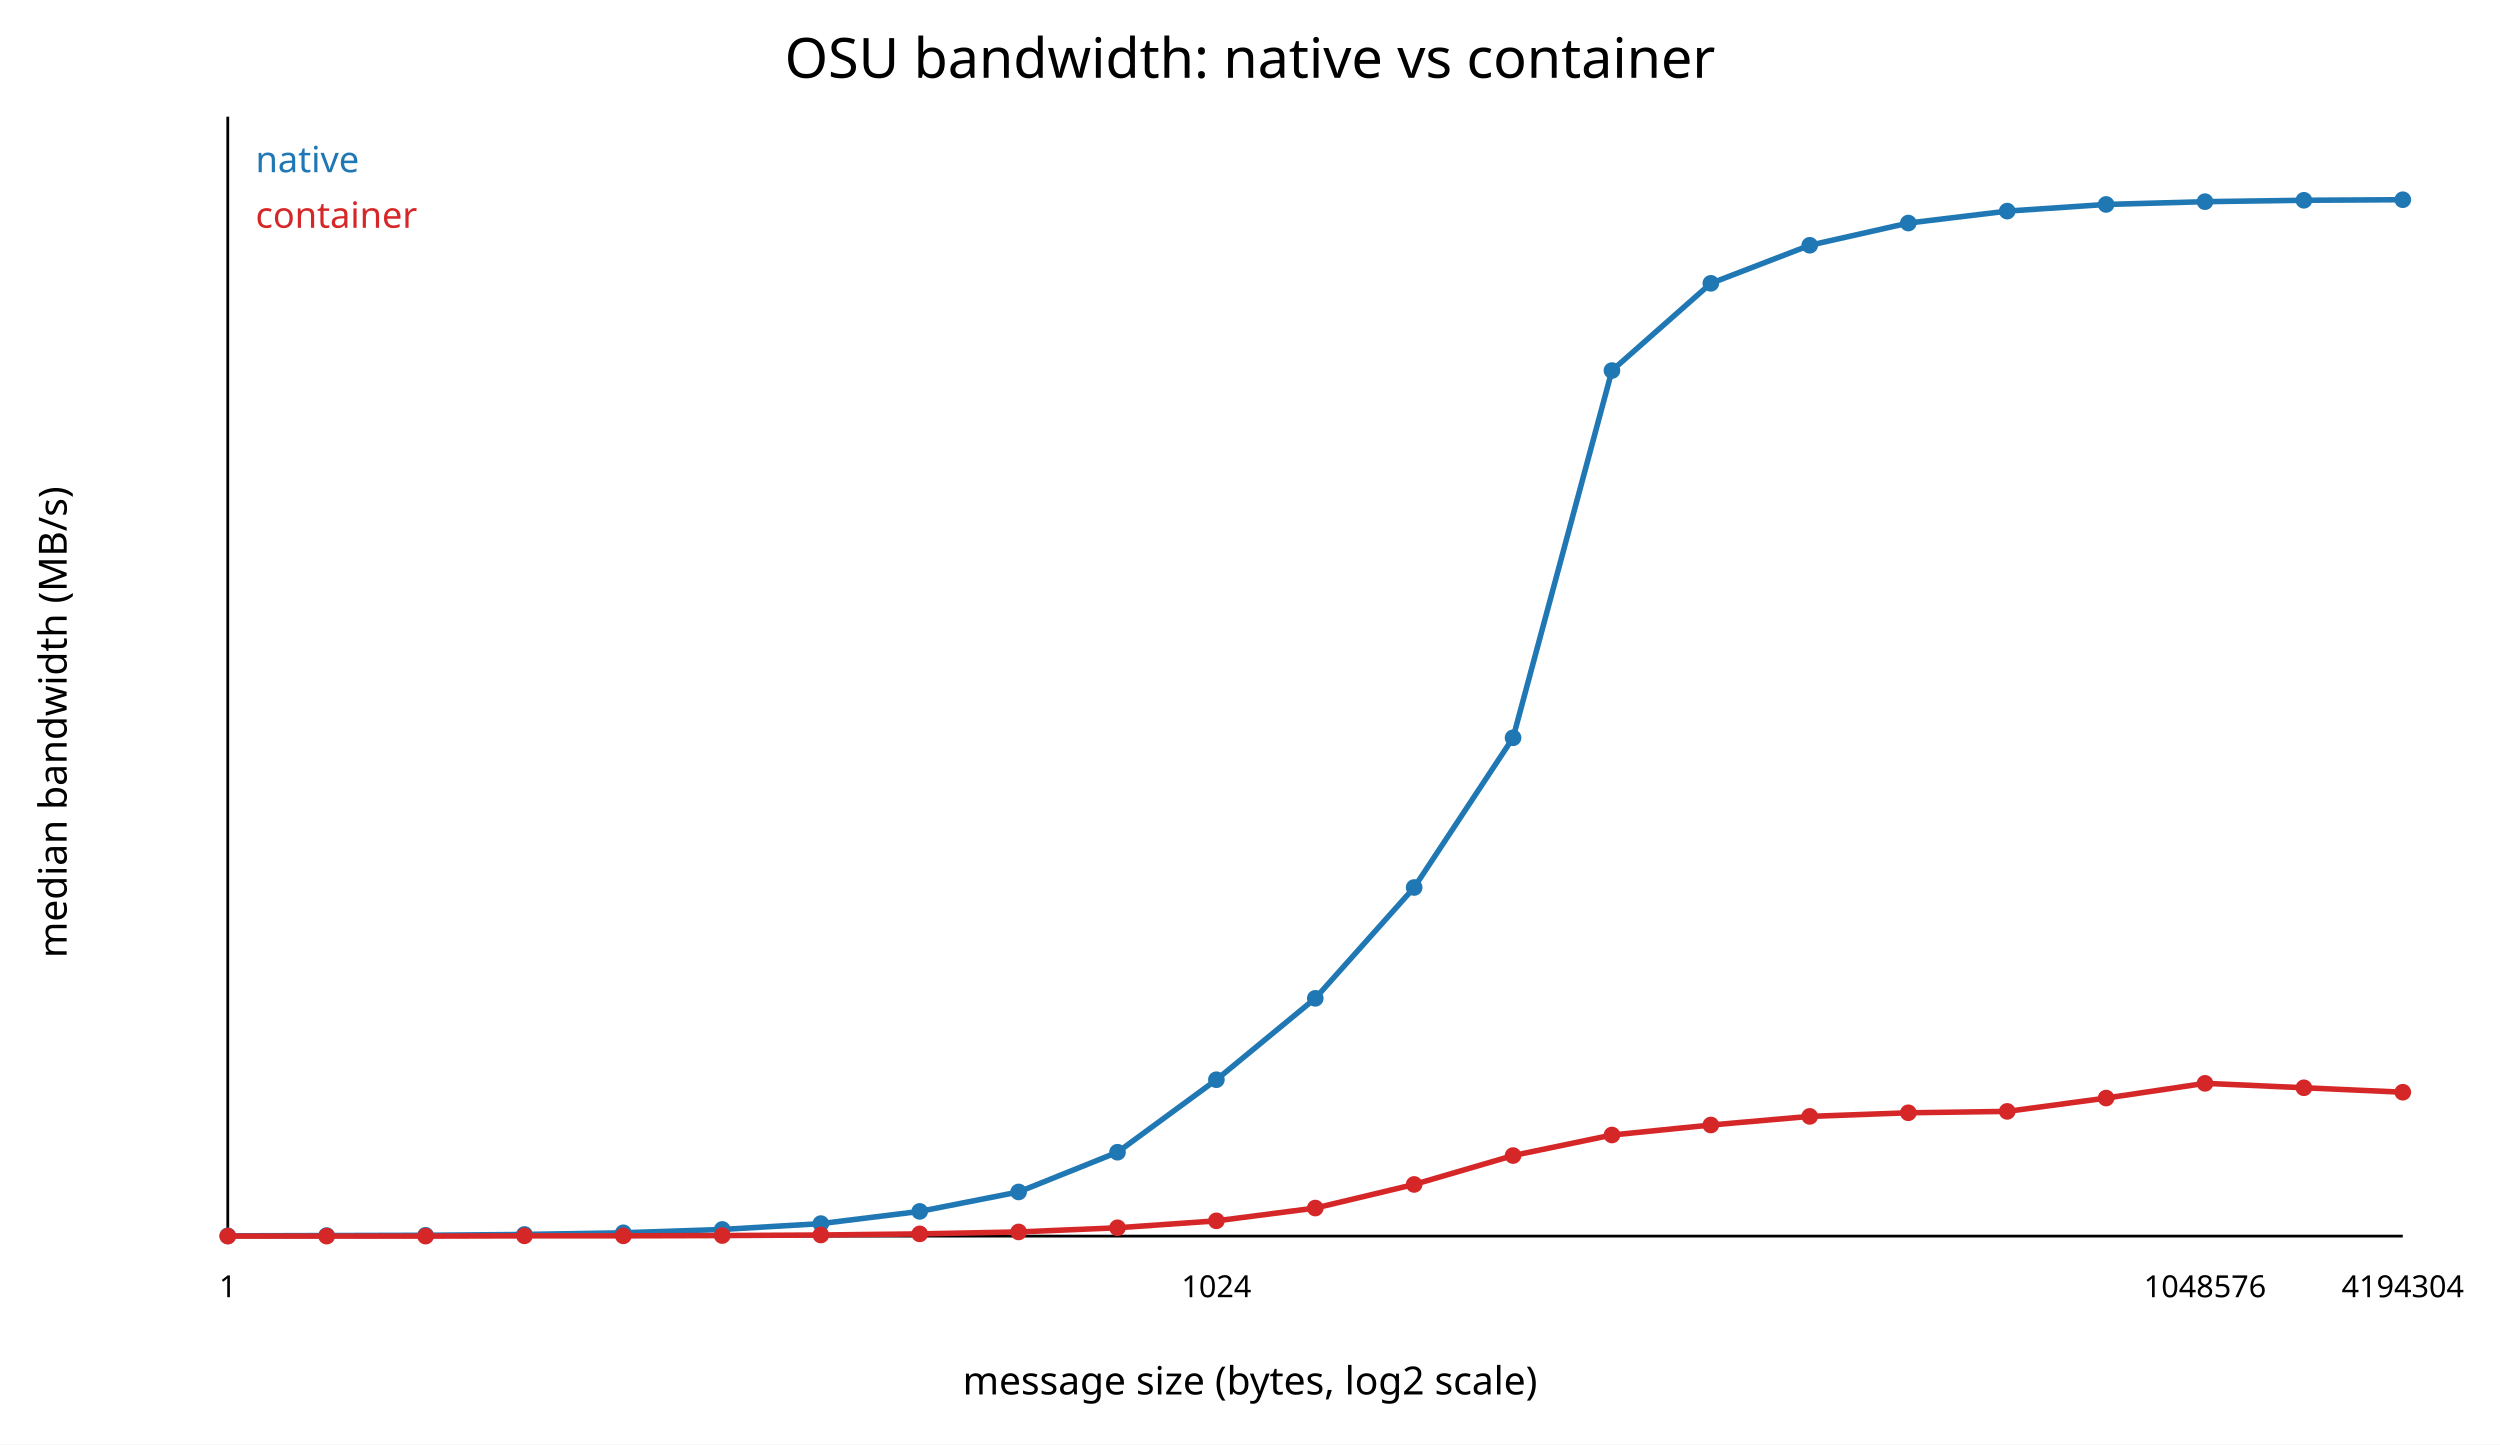
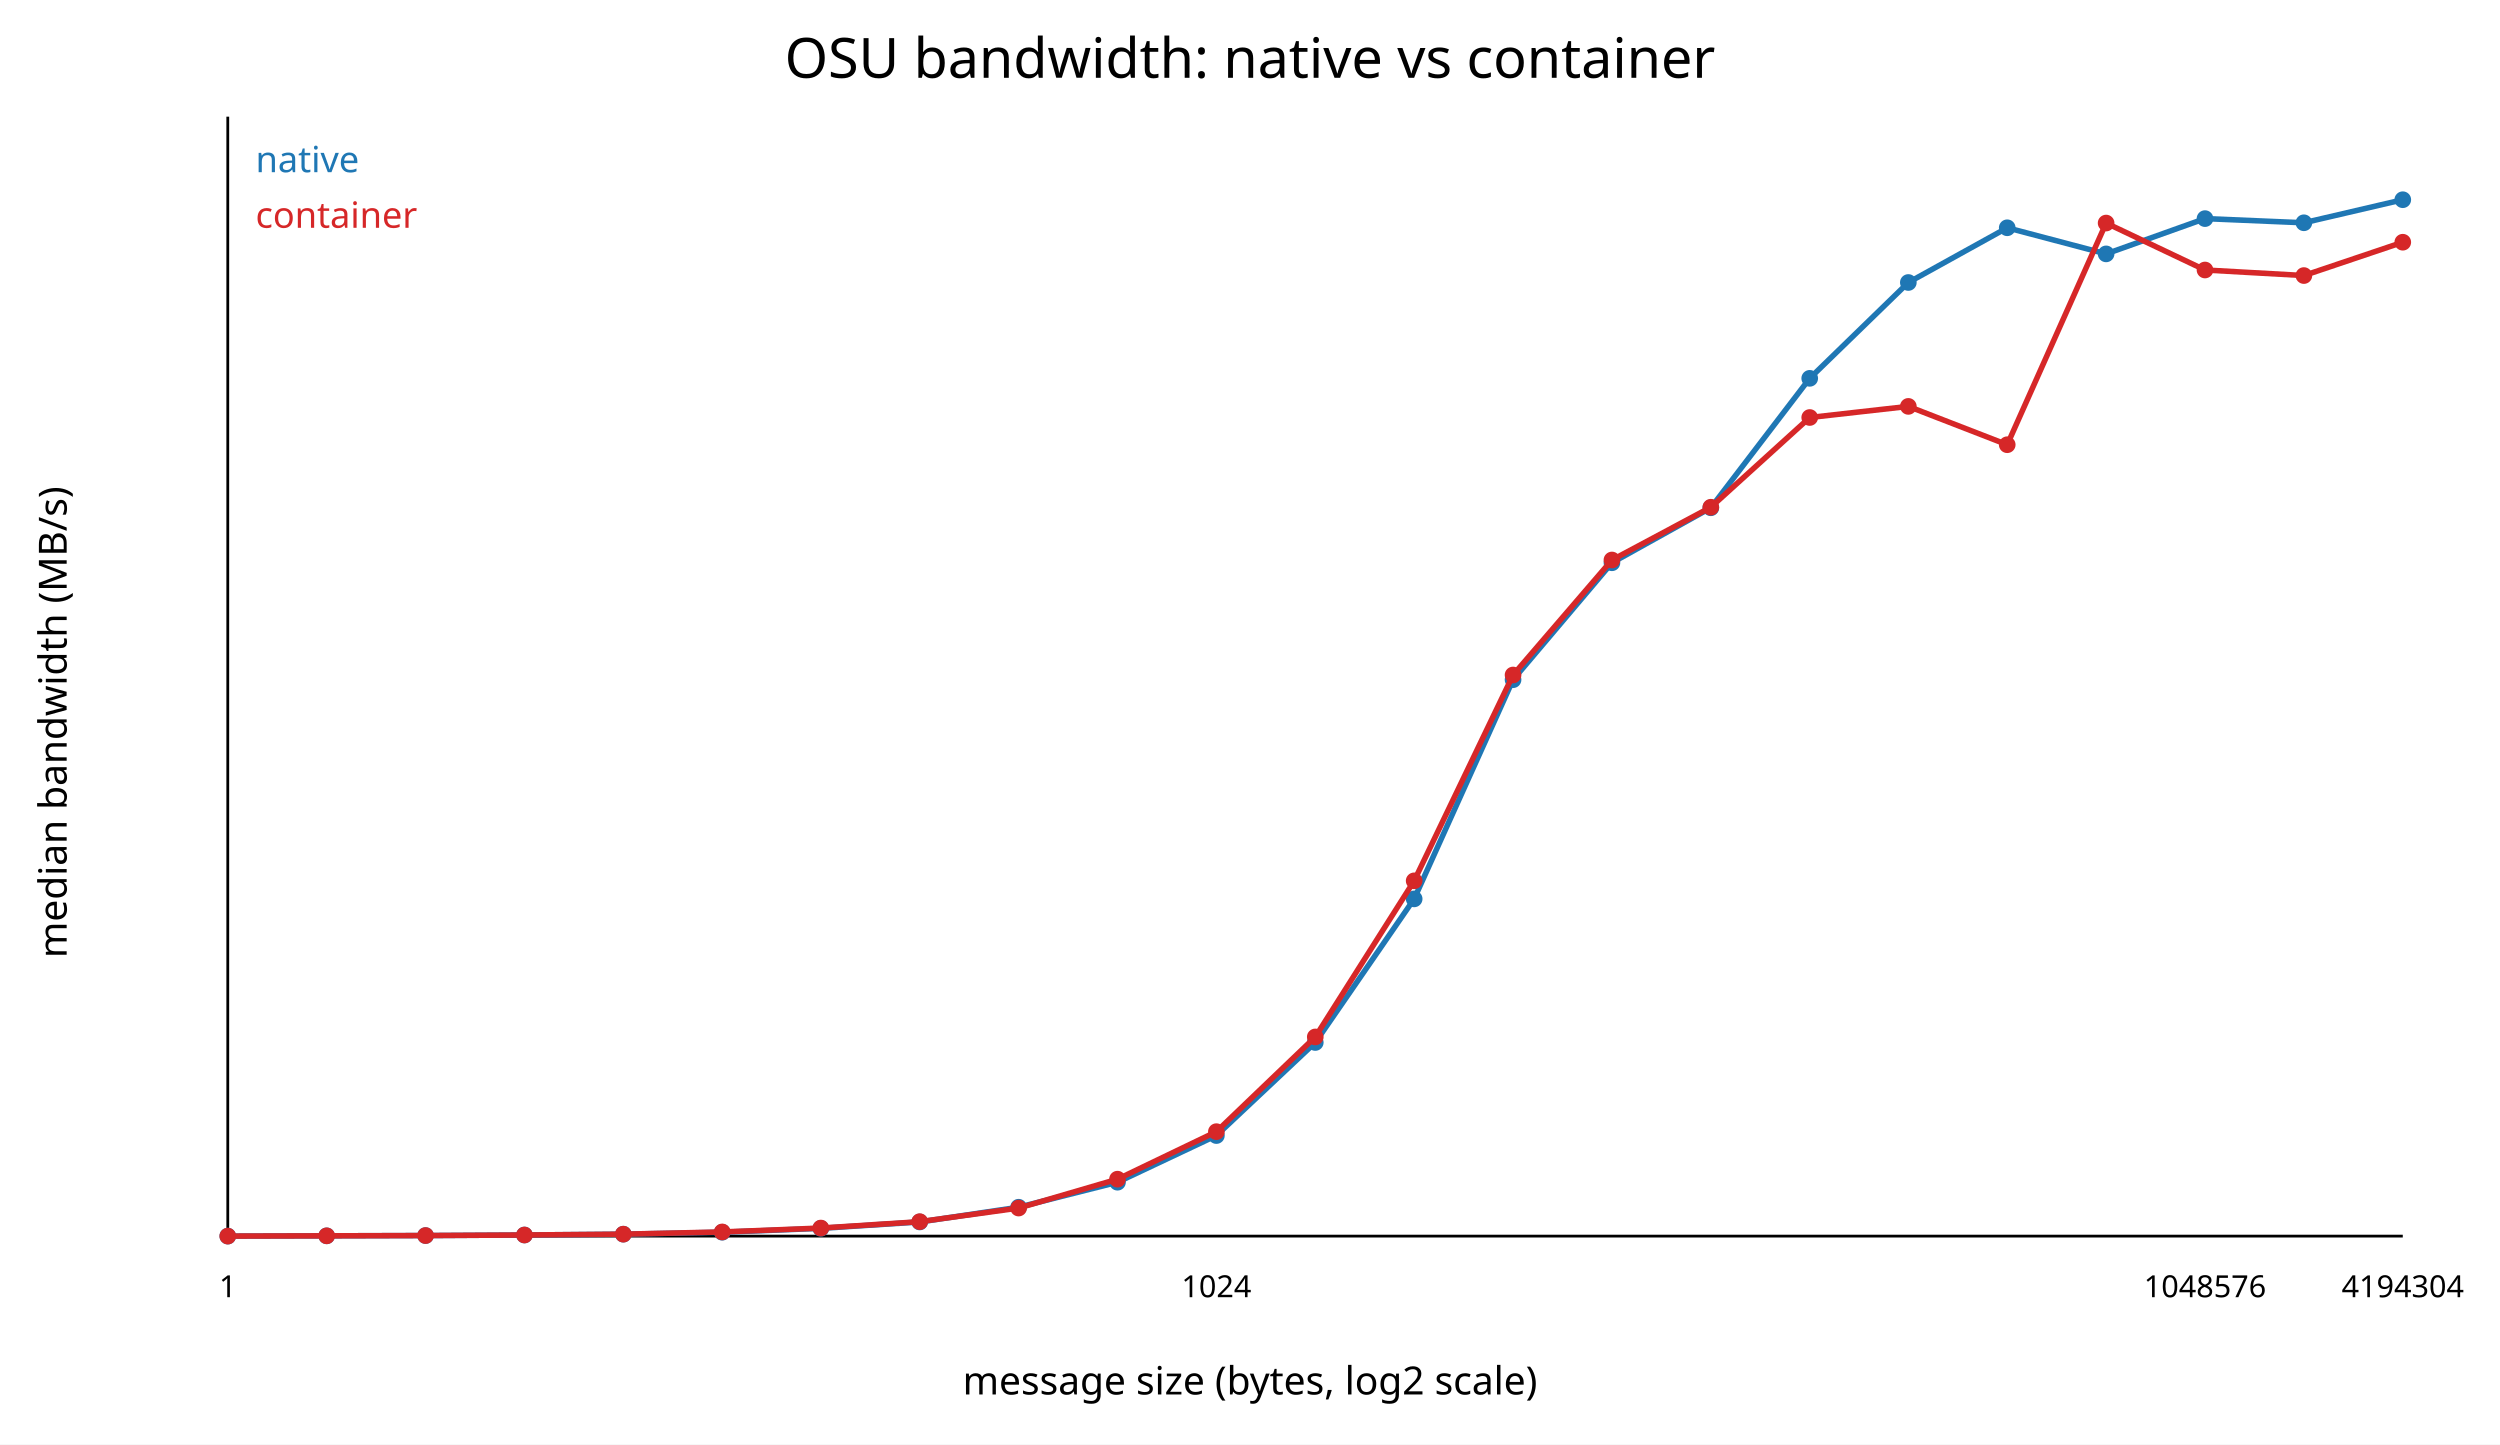
<svg xmlns="http://www.w3.org/2000/svg" width="900" height="520" viewBox="0 0 900 520">
  <rect width="100%" height="100%" fill="white" />
  <text x="450.0" y="28" text-anchor="middle" font-family="sans-serif" font-size="20">OSU bandwidth: native vs container</text>
  <line x1="82" y1="445" x2="865" y2="445" stroke="black" />
  <line x1="82" y1="42" x2="82" y2="445" stroke="black" />
  <text x="450.0" y="502" text-anchor="middle" font-family="sans-serif" font-size="14">message size (bytes, log2 scale)</text>
  <text transform="translate(24,260.0) rotate(-90)" text-anchor="middle" font-family="sans-serif" font-size="14">median bandwidth (MB/s)</text>
-   <polyline points="82.0,444.9 117.6,444.8 153.2,444.7 188.8,444.4 224.4,443.8 260.0,442.6 295.5,440.5 331.1,436.1 366.7,429.1 402.3,414.8 437.9,388.7 473.5,359.4 509.1,319.5 544.7,265.6 580.3,133.4 615.9,102.0 651.5,88.3 687.0,80.3 722.6,76.0 758.2,73.6 793.8,72.6 829.4,72.1 865.0,71.9" fill="none" stroke="#1f77b4" stroke-width="2" />
-   <circle cx="82.0" cy="444.9" r="3" fill="#1f77b4" />
-   <circle cx="117.6" cy="444.8" r="3" fill="#1f77b4" />
-   <circle cx="153.2" cy="444.7" r="3" fill="#1f77b4" />
-   <circle cx="188.8" cy="444.4" r="3" fill="#1f77b4" />
-   <circle cx="224.4" cy="443.8" r="3" fill="#1f77b4" />
-   <circle cx="260.0" cy="442.6" r="3" fill="#1f77b4" />
-   <circle cx="295.5" cy="440.5" r="3" fill="#1f77b4" />
-   <circle cx="331.1" cy="436.1" r="3" fill="#1f77b4" />
-   <circle cx="366.7" cy="429.1" r="3" fill="#1f77b4" />
-   <circle cx="402.3" cy="414.8" r="3" fill="#1f77b4" />
-   <circle cx="437.9" cy="388.7" r="3" fill="#1f77b4" />
-   <circle cx="473.5" cy="359.4" r="3" fill="#1f77b4" />
-   <circle cx="509.1" cy="319.5" r="3" fill="#1f77b4" />
-   <circle cx="544.7" cy="265.6" r="3" fill="#1f77b4" />
-   <circle cx="580.3" cy="133.4" r="3" fill="#1f77b4" />
-   <circle cx="615.9" cy="102.0" r="3" fill="#1f77b4" />
-   <circle cx="651.5" cy="88.3" r="3" fill="#1f77b4" />
-   <circle cx="687.0" cy="80.3" r="3" fill="#1f77b4" />
-   <circle cx="722.6" cy="76.0" r="3" fill="#1f77b4" />
-   <circle cx="758.2" cy="73.6" r="3" fill="#1f77b4" />
-   <circle cx="793.8" cy="72.6" r="3" fill="#1f77b4" />
-   <circle cx="829.4" cy="72.1" r="3" fill="#1f77b4" />
+   <polyline points="82.0,445.0 117.6,444.9 153.2,444.8 188.8,444.6 224.4,444.3 260.0,443.6 295.5,442.2 331.1,439.9 366.7,434.6 402.3,425.6 437.9,408.8 473.5,375.3 509.1,323.6 544.7,244.7 580.3,202.6 615.9,182.8 651.5,136.2 687.0,101.7 722.6,82.0 758.2,91.4 793.8,78.7 829.4,80.2 865.0,71.9" fill="none" stroke="#1f77b4" stroke-width="2" />
+   <circle cx="82.0" cy="445.0" r="3" fill="#1f77b4" />
+   <circle cx="117.6" cy="444.9" r="3" fill="#1f77b4" />
+   <circle cx="153.2" cy="444.8" r="3" fill="#1f77b4" />
+   <circle cx="188.8" cy="444.6" r="3" fill="#1f77b4" />
+   <circle cx="224.4" cy="444.3" r="3" fill="#1f77b4" />
+   <circle cx="260.0" cy="443.6" r="3" fill="#1f77b4" />
+   <circle cx="295.5" cy="442.2" r="3" fill="#1f77b4" />
+   <circle cx="331.1" cy="439.9" r="3" fill="#1f77b4" />
+   <circle cx="366.7" cy="434.6" r="3" fill="#1f77b4" />
+   <circle cx="402.3" cy="425.6" r="3" fill="#1f77b4" />
+   <circle cx="437.9" cy="408.8" r="3" fill="#1f77b4" />
+   <circle cx="473.5" cy="375.3" r="3" fill="#1f77b4" />
+   <circle cx="509.1" cy="323.6" r="3" fill="#1f77b4" />
+   <circle cx="544.7" cy="244.7" r="3" fill="#1f77b4" />
+   <circle cx="580.3" cy="202.6" r="3" fill="#1f77b4" />
+   <circle cx="615.9" cy="182.8" r="3" fill="#1f77b4" />
+   <circle cx="651.5" cy="136.2" r="3" fill="#1f77b4" />
+   <circle cx="687.0" cy="101.7" r="3" fill="#1f77b4" />
+   <circle cx="722.6" cy="82.0" r="3" fill="#1f77b4" />
+   <circle cx="758.2" cy="91.4" r="3" fill="#1f77b4" />
+   <circle cx="793.8" cy="78.7" r="3" fill="#1f77b4" />
+   <circle cx="829.4" cy="80.2" r="3" fill="#1f77b4" />
  <circle cx="865.0" cy="71.9" r="3" fill="#1f77b4" />
  <text x="92" y="62" font-family="sans-serif" font-size="13" fill="#1f77b4">native</text>
-   <polyline points="82.0,445.0 117.6,445.0 153.2,445.0 188.8,444.9 224.4,444.9 260.0,444.8 295.5,444.6 331.1,444.2 366.7,443.5 402.3,442.0 437.9,439.5 473.5,434.9 509.1,426.4 544.7,416.0 580.3,408.6 615.9,405.0 651.5,401.9 687.0,400.6 722.6,400.1 758.2,395.3 793.8,390.0 829.4,391.6 865.0,393.2" fill="none" stroke="#d62728" stroke-width="2" />
+   <polyline points="82.0,445.0 117.6,444.9 153.2,444.8 188.8,444.6 224.4,444.3 260.0,443.5 295.5,442.1 331.1,439.8 366.7,434.9 402.3,424.5 437.9,407.4 473.5,373.3 509.1,317.1 544.7,243.0 580.3,201.6 615.9,182.6 651.5,150.3 687.0,146.3 722.6,160.1 758.2,80.3 793.8,97.2 829.4,99.2 865.0,87.2" fill="none" stroke="#d62728" stroke-width="2" />
  <circle cx="82.0" cy="445.0" r="3" fill="#d62728" />
-   <circle cx="117.6" cy="445.0" r="3" fill="#d62728" />
-   <circle cx="153.2" cy="445.0" r="3" fill="#d62728" />
-   <circle cx="188.8" cy="444.9" r="3" fill="#d62728" />
-   <circle cx="224.4" cy="444.9" r="3" fill="#d62728" />
-   <circle cx="260.0" cy="444.8" r="3" fill="#d62728" />
-   <circle cx="295.5" cy="444.6" r="3" fill="#d62728" />
-   <circle cx="331.1" cy="444.2" r="3" fill="#d62728" />
-   <circle cx="366.7" cy="443.5" r="3" fill="#d62728" />
-   <circle cx="402.3" cy="442.0" r="3" fill="#d62728" />
-   <circle cx="437.9" cy="439.5" r="3" fill="#d62728" />
-   <circle cx="473.5" cy="434.9" r="3" fill="#d62728" />
-   <circle cx="509.1" cy="426.4" r="3" fill="#d62728" />
-   <circle cx="544.7" cy="416.0" r="3" fill="#d62728" />
-   <circle cx="580.3" cy="408.6" r="3" fill="#d62728" />
-   <circle cx="615.9" cy="405.0" r="3" fill="#d62728" />
-   <circle cx="651.5" cy="401.9" r="3" fill="#d62728" />
-   <circle cx="687.0" cy="400.6" r="3" fill="#d62728" />
-   <circle cx="722.6" cy="400.1" r="3" fill="#d62728" />
-   <circle cx="758.2" cy="395.3" r="3" fill="#d62728" />
-   <circle cx="793.8" cy="390.0" r="3" fill="#d62728" />
-   <circle cx="829.4" cy="391.6" r="3" fill="#d62728" />
-   <circle cx="865.0" cy="393.2" r="3" fill="#d62728" />
+   <circle cx="117.6" cy="444.9" r="3" fill="#d62728" />
+   <circle cx="153.2" cy="444.8" r="3" fill="#d62728" />
+   <circle cx="188.8" cy="444.6" r="3" fill="#d62728" />
+   <circle cx="224.4" cy="444.3" r="3" fill="#d62728" />
+   <circle cx="260.0" cy="443.5" r="3" fill="#d62728" />
+   <circle cx="295.5" cy="442.1" r="3" fill="#d62728" />
+   <circle cx="331.1" cy="439.8" r="3" fill="#d62728" />
+   <circle cx="366.7" cy="434.9" r="3" fill="#d62728" />
+   <circle cx="402.3" cy="424.5" r="3" fill="#d62728" />
+   <circle cx="437.9" cy="407.4" r="3" fill="#d62728" />
+   <circle cx="473.5" cy="373.3" r="3" fill="#d62728" />
+   <circle cx="509.1" cy="317.1" r="3" fill="#d62728" />
+   <circle cx="544.7" cy="243.0" r="3" fill="#d62728" />
+   <circle cx="580.3" cy="201.6" r="3" fill="#d62728" />
+   <circle cx="615.9" cy="182.6" r="3" fill="#d62728" />
+   <circle cx="651.5" cy="150.3" r="3" fill="#d62728" />
+   <circle cx="687.0" cy="146.3" r="3" fill="#d62728" />
+   <circle cx="722.6" cy="160.1" r="3" fill="#d62728" />
+   <circle cx="758.2" cy="80.3" r="3" fill="#d62728" />
+   <circle cx="793.8" cy="97.2" r="3" fill="#d62728" />
+   <circle cx="829.4" cy="99.2" r="3" fill="#d62728" />
+   <circle cx="865.0" cy="87.2" r="3" fill="#d62728" />
  <text x="92" y="82" font-family="sans-serif" font-size="13" fill="#d62728">container</text>
  <text x="82.0" y="467" text-anchor="middle" font-family="sans-serif" font-size="11">1</text>
  <text x="437.9" y="467" text-anchor="middle" font-family="sans-serif" font-size="11">1024</text>
  <text x="793.8" y="467" text-anchor="middle" font-family="sans-serif" font-size="11">1048576</text>
  <text x="865.0" y="467" text-anchor="middle" font-family="sans-serif" font-size="11">4194304</text>
</svg>
